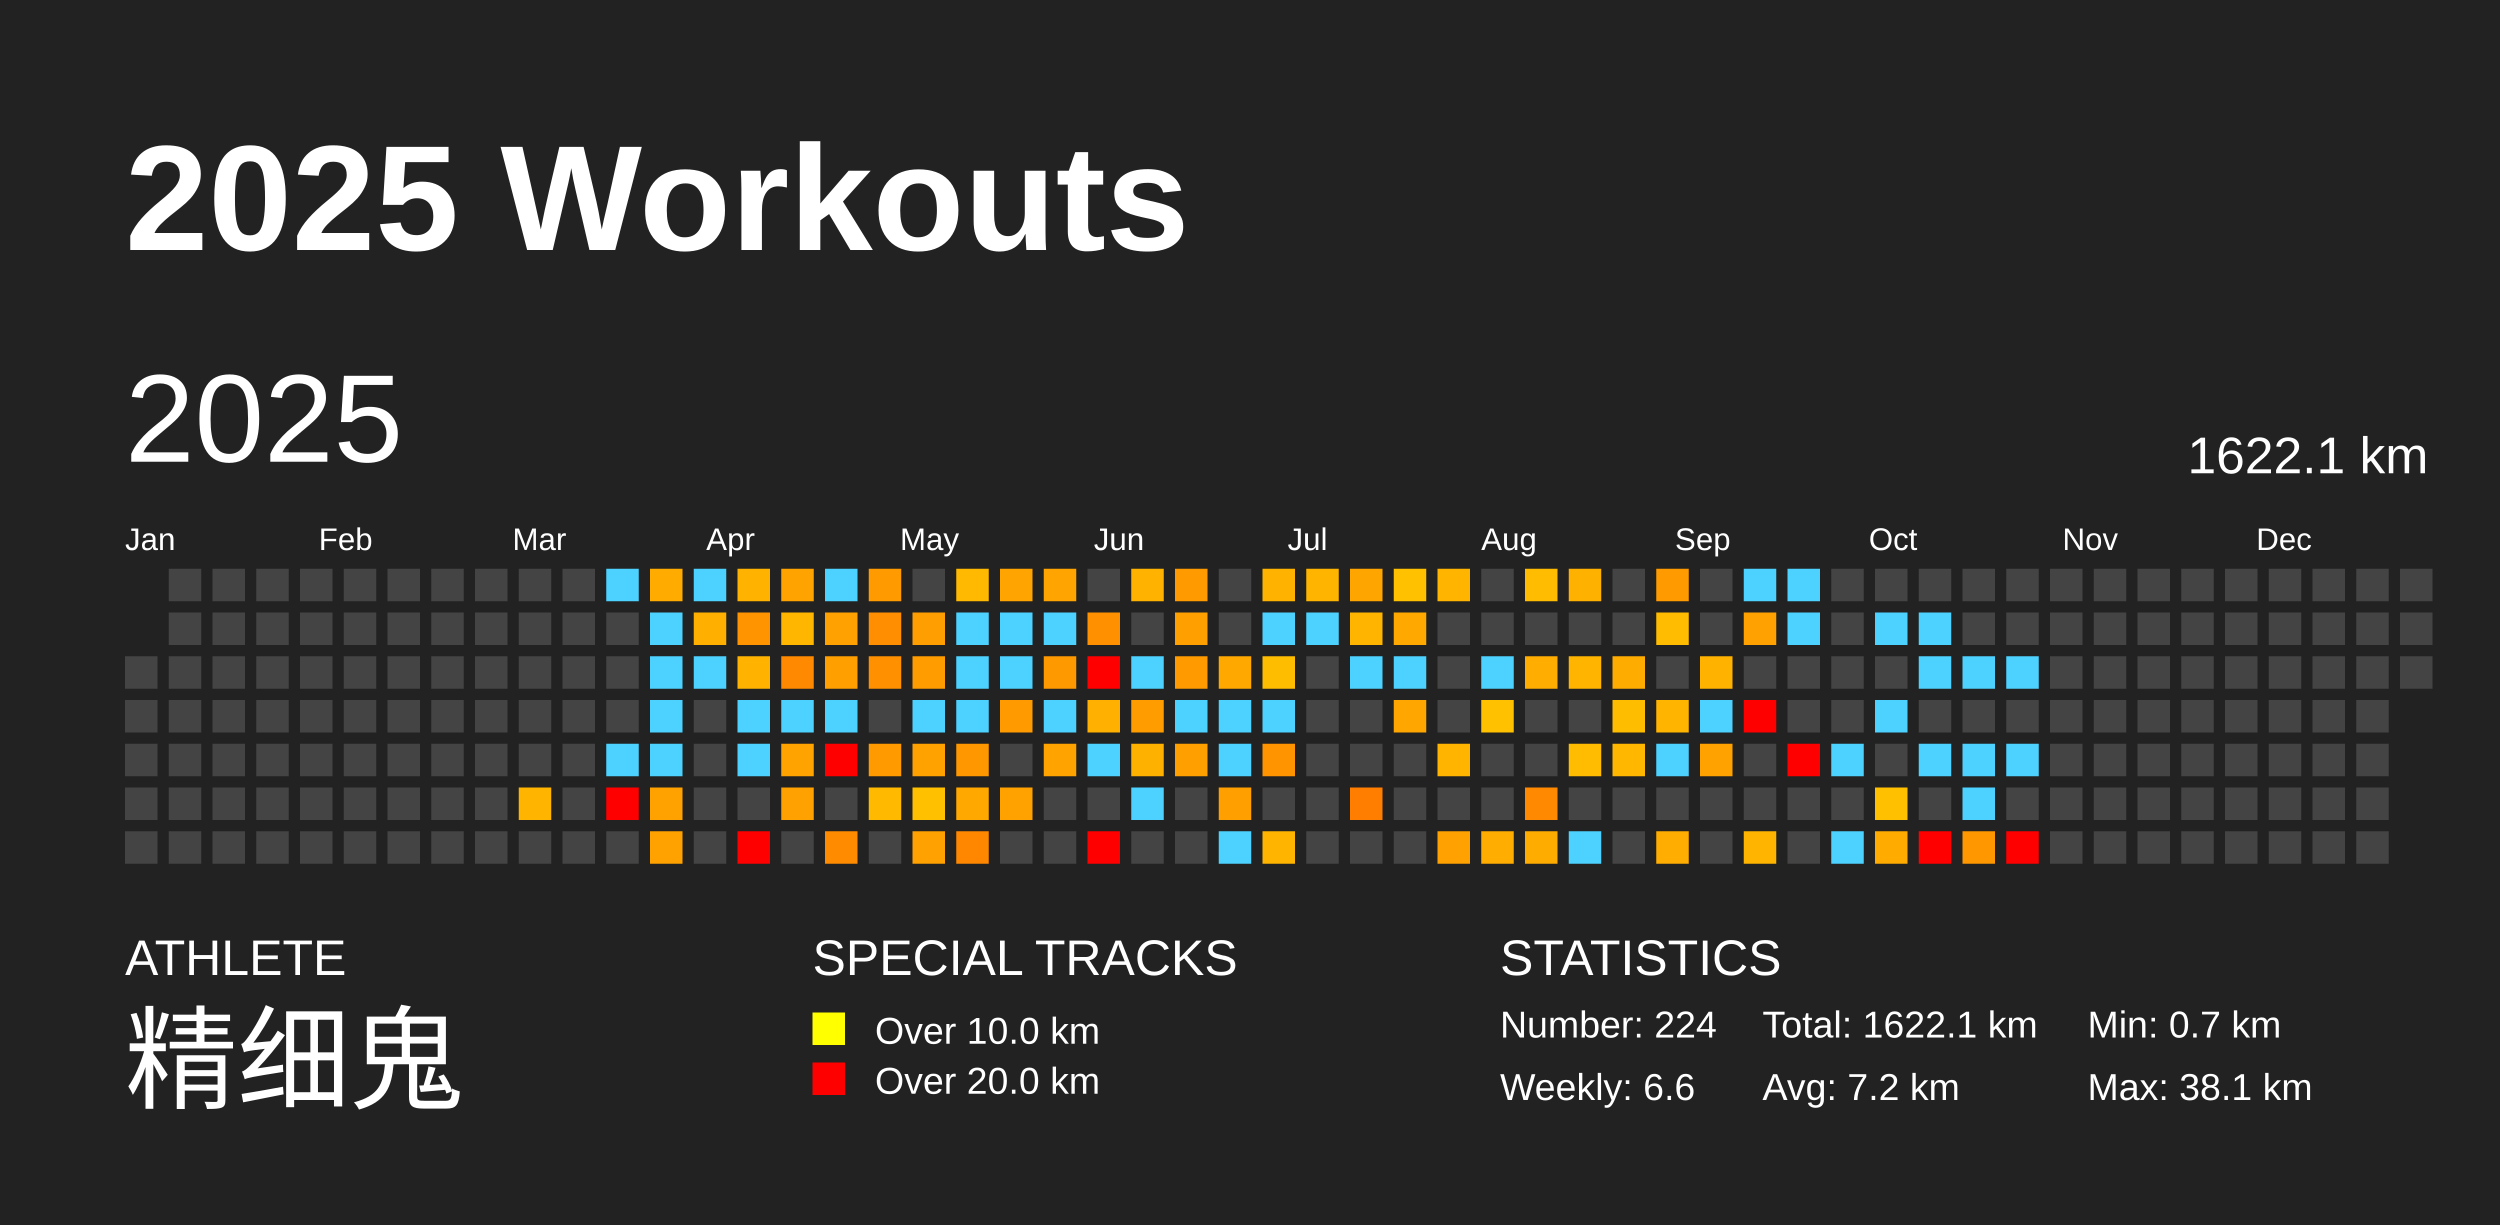
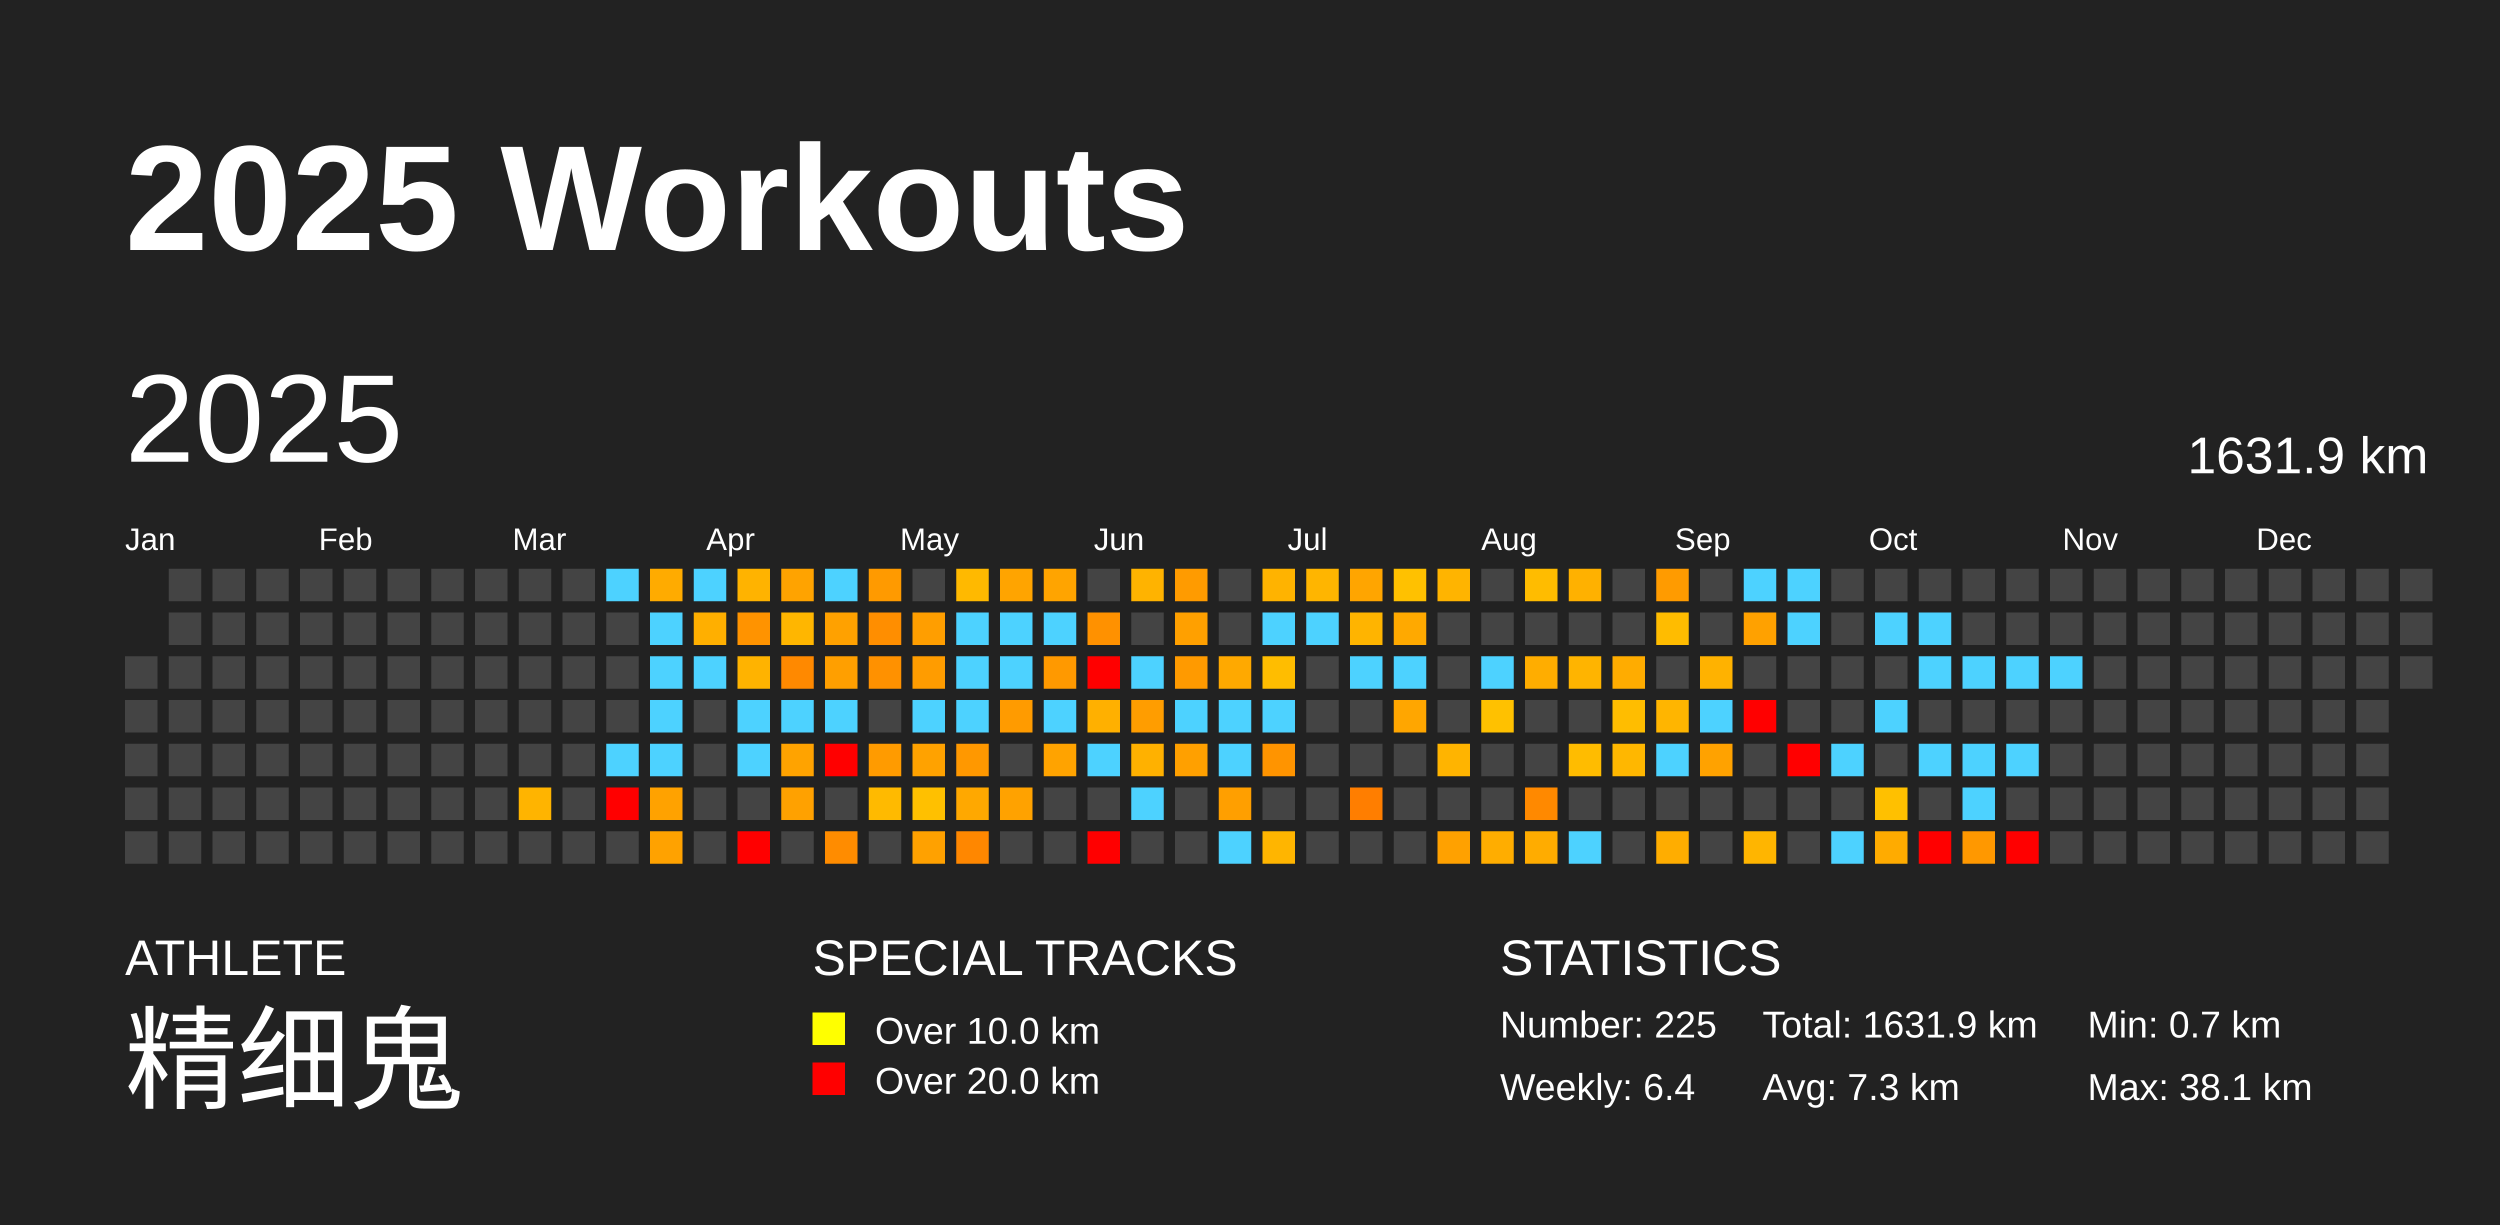
<svg xmlns="http://www.w3.org/2000/svg" baseProfile="full" height="98mm" version="1.1" viewBox="0,0,200,98" width="200mm">
  <defs />
  <rect fill="#222222" height="98" width="200" x="0" y="0" />
  <text fill="#FFFFFF" style="font-size:12px; font-family:Arial; font-weight:bold;" x="10" y="20">2025 Workouts</text>
  <text fill="#FFFFFF" style="font-size:4px; font-family:Arial" x="10" y="78">ATHLETE</text>
  <text fill="#FFFFFF" style="font-size:9px; font-family:Arial" x="10" y="88">精细鬼</text>
  <text fill="#FFFFFF" style="font-size:4px; font-family:Arial" x="65" y="78">SPECIAL TRACKS</text>
  <rect fill="yellow" height="2.6" width="2.6" x="65" y="81" />
  <text fill="#FFFFFF" style="font-size:3px; font-family:Arial" x="70" y="83.5">Over 10.0 km</text>
  <rect fill="red" height="2.6" width="2.6" x="65" y="85" />
  <text fill="#FFFFFF" style="font-size:3px; font-family:Arial" x="70" y="87.5">Over 20.0 km</text>
  <text fill="#FFFFFF" style="font-size:4px; font-family:Arial" x="120" y="78">STATISTICS</text>
-   <text fill="#FFFFFF" style="font-size:3px; font-family:Arial" x="120" y="83">Number: 224</text>
-   <text fill="#FFFFFF" style="font-size:3px; font-family:Arial" x="120" y="88">Weekly: 6.6</text>
-   <text fill="#FFFFFF" style="font-size:3px; font-family:Arial" x="141" y="83">Total: 1622.1 km</text>
-   <text fill="#FFFFFF" style="font-size:3px; font-family:Arial" x="141" y="88">Avg: 7.2 km</text>
+   <text fill="#FFFFFF" style="font-size:3px; font-family:Arial" x="120" y="83">Number: 225</text>
+   <text fill="#FFFFFF" style="font-size:3px; font-family:Arial" x="120" y="88">Weekly: 6.4</text>
+   <text fill="#FFFFFF" style="font-size:3px; font-family:Arial" x="141" y="83">Total: 1631.9 km</text>
+   <text fill="#FFFFFF" style="font-size:3px; font-family:Arial" x="141" y="88">Avg: 7.3 km</text>
  <text fill="#FFFFFF" style="font-size:3px; font-family:Arial" x="167" y="83">Min: 0.7 km</text>
  <text fill="#FFFFFF" style="font-size:3px; font-family:Arial" x="167" y="88">Max: 38.1 km</text>
  <text dominant-baseline="hanging" fill="#FFFFFF" style="font-size:10.0px; font-family:Arial;" x="10" y="30">2025</text>
-   <text dominant-baseline="hanging" fill="#FFFFFF" style="font-size:4.125px; font-family:Arial;" x="175" y="35">1622.1 km</text>
+   <text dominant-baseline="hanging" fill="#FFFFFF" style="font-size:4.125px; font-family:Arial;" x="175" y="35">1631.9 km</text>
  <text fill="#FFFFFF" style="font-size:2.5px; font-family:Arial" x="10.0" y="44">Jan</text>
  <text fill="#FFFFFF" style="font-size:2.5px; font-family:Arial" x="25.5" y="44">Feb</text>
  <text fill="#FFFFFF" style="font-size:2.5px; font-family:Arial" x="41.0" y="44">Mar</text>
  <text fill="#FFFFFF" style="font-size:2.5px; font-family:Arial" x="56.5" y="44">Apr</text>
  <text fill="#FFFFFF" style="font-size:2.5px; font-family:Arial" x="72.0" y="44">May</text>
  <text fill="#FFFFFF" style="font-size:2.5px; font-family:Arial" x="87.5" y="44">Jun</text>
  <text fill="#FFFFFF" style="font-size:2.5px; font-family:Arial" x="103.0" y="44">Jul</text>
  <text fill="#FFFFFF" style="font-size:2.5px; font-family:Arial" x="118.5" y="44">Aug</text>
  <text fill="#FFFFFF" style="font-size:2.5px; font-family:Arial" x="134.0" y="44">Sep</text>
  <text fill="#FFFFFF" style="font-size:2.5px; font-family:Arial" x="149.5" y="44">Oct</text>
  <text fill="#FFFFFF" style="font-size:2.5px; font-family:Arial" x="165.0" y="44">Nov</text>
  <text fill="#FFFFFF" style="font-size:2.5px; font-family:Arial" x="180.5" y="44">Dec</text>
  <rect fill="#444444" height="2.6" width="2.6" x="10.0" y="52.5" />
  <rect fill="#444444" height="2.6" width="2.6" x="10.0" y="56.0" />
  <rect fill="#444444" height="2.6" width="2.6" x="10.0" y="59.5" />
  <rect fill="#444444" height="2.6" width="2.6" x="10.0" y="63.0" />
  <rect fill="#444444" height="2.6" width="2.6" x="10.0" y="66.5" />
  <rect fill="#444444" height="2.6" width="2.6" x="13.5" y="45.5" />
  <rect fill="#444444" height="2.6" width="2.6" x="13.5" y="49.0" />
  <rect fill="#444444" height="2.6" width="2.6" x="13.5" y="52.5" />
  <rect fill="#444444" height="2.6" width="2.6" x="13.5" y="56.0" />
  <rect fill="#444444" height="2.6" width="2.6" x="13.5" y="59.5" />
  <rect fill="#444444" height="2.6" width="2.6" x="13.5" y="63.0" />
  <rect fill="#444444" height="2.6" width="2.6" x="13.5" y="66.5" />
  <rect fill="#444444" height="2.6" width="2.6" x="17.0" y="45.5" />
  <rect fill="#444444" height="2.6" width="2.6" x="17.0" y="49.0" />
  <rect fill="#444444" height="2.6" width="2.6" x="17.0" y="52.5" />
  <rect fill="#444444" height="2.6" width="2.6" x="17.0" y="56.0" />
  <rect fill="#444444" height="2.6" width="2.6" x="17.0" y="59.5" />
  <rect fill="#444444" height="2.6" width="2.6" x="17.0" y="63.0" />
  <rect fill="#444444" height="2.6" width="2.6" x="17.0" y="66.5" />
  <rect fill="#444444" height="2.6" width="2.6" x="20.5" y="45.5" />
  <rect fill="#444444" height="2.6" width="2.6" x="20.5" y="49.0" />
  <rect fill="#444444" height="2.6" width="2.6" x="20.5" y="52.5" />
  <rect fill="#444444" height="2.6" width="2.6" x="20.5" y="56.0" />
  <rect fill="#444444" height="2.6" width="2.6" x="20.5" y="59.5" />
  <rect fill="#444444" height="2.6" width="2.6" x="20.5" y="63.0" />
  <rect fill="#444444" height="2.6" width="2.6" x="20.5" y="66.5" />
  <rect fill="#444444" height="2.6" width="2.6" x="24.0" y="45.5" />
  <rect fill="#444444" height="2.6" width="2.6" x="24.0" y="49.0" />
  <rect fill="#444444" height="2.6" width="2.6" x="24.0" y="52.5" />
  <rect fill="#444444" height="2.6" width="2.6" x="24.0" y="56.0" />
  <rect fill="#444444" height="2.6" width="2.6" x="24.0" y="59.5" />
  <rect fill="#444444" height="2.6" width="2.6" x="24.0" y="63.0" />
  <rect fill="#444444" height="2.6" width="2.6" x="24.0" y="66.5" />
  <rect fill="#444444" height="2.6" width="2.6" x="27.5" y="45.5" />
  <rect fill="#444444" height="2.6" width="2.6" x="27.5" y="49.0" />
  <rect fill="#444444" height="2.6" width="2.6" x="27.5" y="52.5" />
  <rect fill="#444444" height="2.6" width="2.6" x="27.5" y="56.0" />
  <rect fill="#444444" height="2.6" width="2.6" x="27.5" y="59.5" />
  <rect fill="#444444" height="2.6" width="2.6" x="27.5" y="63.0" />
  <rect fill="#444444" height="2.6" width="2.6" x="27.5" y="66.5" />
  <rect fill="#444444" height="2.6" width="2.6" x="31.0" y="45.5" />
  <rect fill="#444444" height="2.6" width="2.6" x="31.0" y="49.0" />
  <rect fill="#444444" height="2.6" width="2.6" x="31.0" y="52.5" />
  <rect fill="#444444" height="2.6" width="2.6" x="31.0" y="56.0" />
  <rect fill="#444444" height="2.6" width="2.6" x="31.0" y="59.5" />
  <rect fill="#444444" height="2.6" width="2.6" x="31.0" y="63.0" />
  <rect fill="#444444" height="2.6" width="2.6" x="31.0" y="66.5" />
  <rect fill="#444444" height="2.6" width="2.6" x="34.5" y="45.5" />
  <rect fill="#444444" height="2.6" width="2.6" x="34.5" y="49.0" />
  <rect fill="#444444" height="2.6" width="2.6" x="34.5" y="52.5" />
  <rect fill="#444444" height="2.6" width="2.6" x="34.5" y="56.0" />
  <rect fill="#444444" height="2.6" width="2.6" x="34.5" y="59.5" />
  <rect fill="#444444" height="2.6" width="2.6" x="34.5" y="63.0" />
  <rect fill="#444444" height="2.6" width="2.6" x="34.5" y="66.5" />
  <rect fill="#444444" height="2.6" width="2.6" x="38.0" y="45.5" />
  <rect fill="#444444" height="2.6" width="2.6" x="38.0" y="49.0" />
  <rect fill="#444444" height="2.6" width="2.6" x="38.0" y="52.5" />
  <rect fill="#444444" height="2.6" width="2.6" x="38.0" y="56.0" />
  <rect fill="#444444" height="2.6" width="2.6" x="38.0" y="59.5" />
  <rect fill="#444444" height="2.6" width="2.6" x="38.0" y="63.0" />
  <rect fill="#444444" height="2.6" width="2.6" x="38.0" y="66.5" />
  <rect fill="#444444" height="2.6" width="2.6" x="41.5" y="45.5" />
  <rect fill="#444444" height="2.6" width="2.6" x="41.5" y="49.0" />
  <rect fill="#444444" height="2.6" width="2.6" x="41.5" y="52.5" />
  <rect fill="#444444" height="2.6" width="2.6" x="41.5" y="56.0" />
  <rect fill="#444444" height="2.6" width="2.6" x="41.5" y="59.5" />
  <rect fill="#ffb400" height="2.6" width="2.6" x="41.5" y="63.0" />
  <rect fill="#444444" height="2.6" width="2.6" x="41.5" y="66.5" />
  <rect fill="#444444" height="2.6" width="2.6" x="45.0" y="45.5" />
  <rect fill="#444444" height="2.6" width="2.6" x="45.0" y="49.0" />
  <rect fill="#444444" height="2.6" width="2.6" x="45.0" y="52.5" />
  <rect fill="#444444" height="2.6" width="2.6" x="45.0" y="56.0" />
  <rect fill="#444444" height="2.6" width="2.6" x="45.0" y="59.5" />
  <rect fill="#444444" height="2.6" width="2.6" x="45.0" y="63.0" />
  <rect fill="#444444" height="2.6" width="2.6" x="45.0" y="66.5" />
  <rect fill="#4dd2ff" height="2.6" width="2.6" x="48.5" y="45.5" />
  <rect fill="#444444" height="2.6" width="2.6" x="48.5" y="49.0" />
  <rect fill="#444444" height="2.6" width="2.6" x="48.5" y="52.5" />
  <rect fill="#444444" height="2.6" width="2.6" x="48.5" y="56.0" />
  <rect fill="#4dd2ff" height="2.6" width="2.6" x="48.5" y="59.5" />
  <rect fill="red" height="2.6" width="2.6" x="48.5" y="63.0" />
  <rect fill="#444444" height="2.6" width="2.6" x="48.5" y="66.5" />
  <rect fill="#ffab00" height="2.6" width="2.6" x="52.0" y="45.5" />
  <rect fill="#4dd2ff" height="2.6" width="2.6" x="52.0" y="49.0" />
  <rect fill="#4dd2ff" height="2.6" width="2.6" x="52.0" y="52.5" />
  <rect fill="#4dd2ff" height="2.6" width="2.6" x="52.0" y="56.0" />
  <rect fill="#4dd2ff" height="2.6" width="2.6" x="52.0" y="59.5" />
  <rect fill="#ffa200" height="2.6" width="2.6" x="52.0" y="63.0" />
  <rect fill="#ffa200" height="2.6" width="2.6" x="52.0" y="66.5" />
  <rect fill="#4dd2ff" height="2.6" width="2.6" x="55.5" y="45.5" />
  <rect fill="#ffaf00" height="2.6" width="2.6" x="55.5" y="49.0" />
  <rect fill="#4dd2ff" height="2.6" width="2.6" x="55.5" y="52.5" />
  <rect fill="#444444" height="2.6" width="2.6" x="55.5" y="56.0" />
  <rect fill="#444444" height="2.6" width="2.6" x="55.5" y="59.5" />
  <rect fill="#444444" height="2.6" width="2.6" x="55.5" y="63.0" />
  <rect fill="#444444" height="2.6" width="2.6" x="55.5" y="66.5" />
  <rect fill="#ffb300" height="2.6" width="2.6" x="59.0" y="45.5" />
  <rect fill="#ff9300" height="2.6" width="2.6" x="59.0" y="49.0" />
  <rect fill="#ffb300" height="2.6" width="2.6" x="59.0" y="52.5" />
  <rect fill="#4dd2ff" height="2.6" width="2.6" x="59.0" y="56.0" />
  <rect fill="#4dd2ff" height="2.6" width="2.6" x="59.0" y="59.5" />
  <rect fill="#444444" height="2.6" width="2.6" x="59.0" y="63.0" />
  <rect fill="red" height="2.6" width="2.6" x="59.0" y="66.5" />
  <rect fill="#ffa300" height="2.6" width="2.6" x="62.5" y="45.5" />
  <rect fill="#ffb600" height="2.6" width="2.6" x="62.5" y="49.0" />
  <rect fill="#ff8900" height="2.6" width="2.6" x="62.5" y="52.5" />
  <rect fill="#4dd2ff" height="2.6" width="2.6" x="62.5" y="56.0" />
  <rect fill="#ffa300" height="2.6" width="2.6" x="62.5" y="59.5" />
  <rect fill="#ffa100" height="2.6" width="2.6" x="62.5" y="63.0" />
  <rect fill="#444444" height="2.6" width="2.6" x="62.5" y="66.5" />
  <rect fill="#4dd2ff" height="2.6" width="2.6" x="66.0" y="45.5" />
  <rect fill="#ffa100" height="2.6" width="2.6" x="66.0" y="49.0" />
  <rect fill="#ff9f00" height="2.6" width="2.6" x="66.0" y="52.5" />
  <rect fill="#4dd2ff" height="2.6" width="2.6" x="66.0" y="56.0" />
  <rect fill="red" height="2.6" width="2.6" x="66.0" y="59.5" />
  <rect fill="#444444" height="2.6" width="2.6" x="66.0" y="63.0" />
  <rect fill="#ff8c00" height="2.6" width="2.6" x="66.0" y="66.5" />
  <rect fill="#ff9a00" height="2.6" width="2.6" x="69.5" y="45.5" />
  <rect fill="#ff8e00" height="2.6" width="2.6" x="69.5" y="49.0" />
  <rect fill="#ff9100" height="2.6" width="2.6" x="69.5" y="52.5" />
  <rect fill="#444444" height="2.6" width="2.6" x="69.5" y="56.0" />
  <rect fill="#ff9b00" height="2.6" width="2.6" x="69.5" y="59.5" />
  <rect fill="#ffba00" height="2.6" width="2.6" x="69.5" y="63.0" />
  <rect fill="#444444" height="2.6" width="2.6" x="69.5" y="66.5" />
  <rect fill="#444444" height="2.6" width="2.6" x="73.0" y="45.5" />
  <rect fill="#ff9e00" height="2.6" width="2.6" x="73.0" y="49.0" />
  <rect fill="#ff9c00" height="2.6" width="2.6" x="73.0" y="52.5" />
  <rect fill="#4dd2ff" height="2.6" width="2.6" x="73.0" y="56.0" />
  <rect fill="#ffa200" height="2.6" width="2.6" x="73.0" y="59.5" />
  <rect fill="#ffc000" height="2.6" width="2.6" x="73.0" y="63.0" />
  <rect fill="#ffa100" height="2.6" width="2.6" x="73.0" y="66.5" />
  <rect fill="#ffb900" height="2.6" width="2.6" x="76.5" y="45.5" />
  <rect fill="#4dd2ff" height="2.6" width="2.6" x="76.5" y="49.0" />
  <rect fill="#4dd2ff" height="2.6" width="2.6" x="76.5" y="52.5" />
  <rect fill="#4dd2ff" height="2.6" width="2.6" x="76.5" y="56.0" />
  <rect fill="#ff9800" height="2.6" width="2.6" x="76.5" y="59.5" />
  <rect fill="#ffa800" height="2.6" width="2.6" x="76.5" y="63.0" />
  <rect fill="#ff8700" height="2.6" width="2.6" x="76.5" y="66.5" />
  <rect fill="#ffa400" height="2.6" width="2.6" x="80.0" y="45.5" />
  <rect fill="#4dd2ff" height="2.6" width="2.6" x="80.0" y="49.0" />
  <rect fill="#4dd2ff" height="2.6" width="2.6" x="80.0" y="52.5" />
  <rect fill="#ff9b00" height="2.6" width="2.6" x="80.0" y="56.0" />
  <rect fill="#444444" height="2.6" width="2.6" x="80.0" y="59.5" />
  <rect fill="#ffa200" height="2.6" width="2.6" x="80.0" y="63.0" />
  <rect fill="#444444" height="2.6" width="2.6" x="80.0" y="66.5" />
  <rect fill="#ffa400" height="2.6" width="2.6" x="83.5" y="45.5" />
  <rect fill="#4dd2ff" height="2.6" width="2.6" x="83.5" y="49.0" />
  <rect fill="#ff9900" height="2.6" width="2.6" x="83.5" y="52.5" />
  <rect fill="#4dd2ff" height="2.6" width="2.6" x="83.5" y="56.0" />
  <rect fill="#ffa300" height="2.6" width="2.6" x="83.5" y="59.5" />
  <rect fill="#444444" height="2.6" width="2.6" x="83.5" y="63.0" />
  <rect fill="#444444" height="2.6" width="2.6" x="83.5" y="66.5" />
  <rect fill="#444444" height="2.6" width="2.6" x="87.0" y="45.5" />
  <rect fill="#ff9100" height="2.6" width="2.6" x="87.0" y="49.0" />
  <rect fill="red" height="2.6" width="2.6" x="87.0" y="52.5" />
  <rect fill="#ffb000" height="2.6" width="2.6" x="87.0" y="56.0" />
  <rect fill="#4dd2ff" height="2.6" width="2.6" x="87.0" y="59.5" />
  <rect fill="#444444" height="2.6" width="2.6" x="87.0" y="63.0" />
  <rect fill="red" height="2.6" width="2.6" x="87.0" y="66.5" />
  <rect fill="#ffb300" height="2.6" width="2.6" x="90.5" y="45.5" />
  <rect fill="#444444" height="2.6" width="2.6" x="90.5" y="49.0" />
  <rect fill="#4dd2ff" height="2.6" width="2.6" x="90.5" y="52.5" />
  <rect fill="#ff9d00" height="2.6" width="2.6" x="90.5" y="56.0" />
  <rect fill="#ffb100" height="2.6" width="2.6" x="90.5" y="59.5" />
  <rect fill="#4dd2ff" height="2.6" width="2.6" x="90.5" y="63.0" />
  <rect fill="#444444" height="2.6" width="2.6" x="90.5" y="66.5" />
  <rect fill="#ff9b00" height="2.6" width="2.6" x="94.0" y="45.5" />
  <rect fill="#ffa000" height="2.6" width="2.6" x="94.0" y="49.0" />
  <rect fill="#ff9a00" height="2.6" width="2.6" x="94.0" y="52.5" />
  <rect fill="#4dd2ff" height="2.6" width="2.6" x="94.0" y="56.0" />
  <rect fill="#ffa000" height="2.6" width="2.6" x="94.0" y="59.5" />
  <rect fill="#444444" height="2.6" width="2.6" x="94.0" y="63.0" />
  <rect fill="#444444" height="2.6" width="2.6" x="94.0" y="66.5" />
  <rect fill="#444444" height="2.6" width="2.6" x="97.5" y="45.5" />
  <rect fill="#444444" height="2.6" width="2.6" x="97.5" y="49.0" />
  <rect fill="#ffa900" height="2.6" width="2.6" x="97.5" y="52.5" />
  <rect fill="#4dd2ff" height="2.6" width="2.6" x="97.5" y="56.0" />
  <rect fill="#4dd2ff" height="2.6" width="2.6" x="97.5" y="59.5" />
  <rect fill="#ff9f00" height="2.6" width="2.6" x="97.5" y="63.0" />
  <rect fill="#4dd2ff" height="2.6" width="2.6" x="97.5" y="66.5" />
  <rect fill="#ffb300" height="2.6" width="2.6" x="101.0" y="45.5" />
  <rect fill="#4dd2ff" height="2.6" width="2.6" x="101.0" y="49.0" />
  <rect fill="#ffbd00" height="2.6" width="2.6" x="101.0" y="52.5" />
  <rect fill="#4dd2ff" height="2.6" width="2.6" x="101.0" y="56.0" />
  <rect fill="#ff9400" height="2.6" width="2.6" x="101.0" y="59.5" />
  <rect fill="#444444" height="2.6" width="2.6" x="101.0" y="63.0" />
  <rect fill="#ffb500" height="2.6" width="2.6" x="101.0" y="66.5" />
  <rect fill="#ffb500" height="2.6" width="2.6" x="104.5" y="45.5" />
  <rect fill="#4dd2ff" height="2.6" width="2.6" x="104.5" y="49.0" />
  <rect fill="#444444" height="2.6" width="2.6" x="104.5" y="52.5" />
  <rect fill="#444444" height="2.6" width="2.6" x="104.5" y="56.0" />
  <rect fill="#444444" height="2.6" width="2.6" x="104.5" y="59.5" />
  <rect fill="#444444" height="2.6" width="2.6" x="104.5" y="63.0" />
  <rect fill="#444444" height="2.6" width="2.6" x="104.5" y="66.5" />
  <rect fill="#ffa500" height="2.6" width="2.6" x="108.0" y="45.5" />
  <rect fill="#ffb400" height="2.6" width="2.6" x="108.0" y="49.0" />
  <rect fill="#4dd2ff" height="2.6" width="2.6" x="108.0" y="52.5" />
  <rect fill="#444444" height="2.6" width="2.6" x="108.0" y="56.0" />
  <rect fill="#444444" height="2.6" width="2.6" x="108.0" y="59.5" />
  <rect fill="#ff7e00" height="2.6" width="2.6" x="108.0" y="63.0" />
  <rect fill="#444444" height="2.6" width="2.6" x="108.0" y="66.5" />
  <rect fill="#ffc100" height="2.6" width="2.6" x="111.5" y="45.5" />
  <rect fill="#ffa900" height="2.6" width="2.6" x="111.5" y="49.0" />
  <rect fill="#4dd2ff" height="2.6" width="2.6" x="111.5" y="52.5" />
  <rect fill="#ffa600" height="2.6" width="2.6" x="111.5" y="56.0" />
  <rect fill="#444444" height="2.6" width="2.6" x="111.5" y="59.5" />
  <rect fill="#444444" height="2.6" width="2.6" x="111.5" y="63.0" />
  <rect fill="#444444" height="2.6" width="2.6" x="111.5" y="66.5" />
  <rect fill="#ffb400" height="2.6" width="2.6" x="115.0" y="45.5" />
  <rect fill="#444444" height="2.6" width="2.6" x="115.0" y="49.0" />
  <rect fill="#444444" height="2.6" width="2.6" x="115.0" y="52.5" />
  <rect fill="#444444" height="2.6" width="2.6" x="115.0" y="56.0" />
  <rect fill="#ffb400" height="2.6" width="2.6" x="115.0" y="59.5" />
  <rect fill="#444444" height="2.6" width="2.6" x="115.0" y="63.0" />
  <rect fill="#ffa100" height="2.6" width="2.6" x="115.0" y="66.5" />
  <rect fill="#444444" height="2.6" width="2.6" x="118.5" y="45.5" />
  <rect fill="#444444" height="2.6" width="2.6" x="118.5" y="49.0" />
  <rect fill="#4dd2ff" height="2.6" width="2.6" x="118.5" y="52.5" />
  <rect fill="#ffc100" height="2.6" width="2.6" x="118.5" y="56.0" />
  <rect fill="#444444" height="2.6" width="2.6" x="118.5" y="59.5" />
  <rect fill="#444444" height="2.6" width="2.6" x="118.5" y="63.0" />
  <rect fill="#ffad00" height="2.6" width="2.6" x="118.5" y="66.5" />
  <rect fill="#ffbc00" height="2.6" width="2.6" x="122.0" y="45.5" />
  <rect fill="#444444" height="2.6" width="2.6" x="122.0" y="49.0" />
  <rect fill="#ffad00" height="2.6" width="2.6" x="122.0" y="52.5" />
  <rect fill="#444444" height="2.6" width="2.6" x="122.0" y="56.0" />
  <rect fill="#444444" height="2.6" width="2.6" x="122.0" y="59.5" />
  <rect fill="#ff8900" height="2.6" width="2.6" x="122.0" y="63.0" />
  <rect fill="#ffac00" height="2.6" width="2.6" x="122.0" y="66.5" />
  <rect fill="#ffb100" height="2.6" width="2.6" x="125.5" y="45.5" />
  <rect fill="#444444" height="2.6" width="2.6" x="125.5" y="49.0" />
  <rect fill="#ffb400" height="2.6" width="2.6" x="125.5" y="52.5" />
  <rect fill="#444444" height="2.6" width="2.6" x="125.5" y="56.0" />
  <rect fill="#ffbc00" height="2.6" width="2.6" x="125.5" y="59.5" />
  <rect fill="#444444" height="2.6" width="2.6" x="125.5" y="63.0" />
  <rect fill="#4dd2ff" height="2.6" width="2.6" x="125.5" y="66.5" />
  <rect fill="#444444" height="2.6" width="2.6" x="129.0" y="45.5" />
  <rect fill="#444444" height="2.6" width="2.6" x="129.0" y="49.0" />
  <rect fill="#ffac00" height="2.6" width="2.6" x="129.0" y="52.5" />
  <rect fill="#ffbd00" height="2.6" width="2.6" x="129.0" y="56.0" />
  <rect fill="#ffb700" height="2.6" width="2.6" x="129.0" y="59.5" />
  <rect fill="#444444" height="2.6" width="2.6" x="129.0" y="63.0" />
  <rect fill="#444444" height="2.6" width="2.6" x="129.0" y="66.5" />
  <rect fill="#ff9b00" height="2.6" width="2.6" x="132.5" y="45.5" />
  <rect fill="#ffbc00" height="2.6" width="2.6" x="132.5" y="49.0" />
  <rect fill="#444444" height="2.6" width="2.6" x="132.5" y="52.5" />
  <rect fill="#ffb500" height="2.6" width="2.6" x="132.5" y="56.0" />
  <rect fill="#4dd2ff" height="2.6" width="2.6" x="132.5" y="59.5" />
  <rect fill="#444444" height="2.6" width="2.6" x="132.5" y="63.0" />
  <rect fill="#ffad00" height="2.6" width="2.6" x="132.5" y="66.5" />
  <rect fill="#444444" height="2.6" width="2.6" x="136.0" y="45.5" />
  <rect fill="#444444" height="2.6" width="2.6" x="136.0" y="49.0" />
  <rect fill="#ffb200" height="2.6" width="2.6" x="136.0" y="52.5" />
  <rect fill="#4dd2ff" height="2.6" width="2.6" x="136.0" y="56.0" />
  <rect fill="#ffa200" height="2.6" width="2.6" x="136.0" y="59.5" />
  <rect fill="#444444" height="2.6" width="2.6" x="136.0" y="63.0" />
  <rect fill="#444444" height="2.6" width="2.6" x="136.0" y="66.5" />
  <rect fill="#4dd2ff" height="2.6" width="2.6" x="139.5" y="45.5" />
  <rect fill="#ffa100" height="2.6" width="2.6" x="139.5" y="49.0" />
  <rect fill="#444444" height="2.6" width="2.6" x="139.5" y="52.5" />
  <rect fill="red" height="2.6" width="2.6" x="139.5" y="56.0" />
  <rect fill="#444444" height="2.6" width="2.6" x="139.5" y="59.5" />
  <rect fill="#444444" height="2.6" width="2.6" x="139.5" y="63.0" />
  <rect fill="#ffb500" height="2.6" width="2.6" x="139.5" y="66.5" />
  <rect fill="#4dd2ff" height="2.6" width="2.6" x="143.0" y="45.5" />
  <rect fill="#4dd2ff" height="2.6" width="2.6" x="143.0" y="49.0" />
  <rect fill="#444444" height="2.6" width="2.6" x="143.0" y="52.5" />
  <rect fill="#444444" height="2.6" width="2.6" x="143.0" y="56.0" />
  <rect fill="red" height="2.6" width="2.6" x="143.0" y="59.5" />
  <rect fill="#444444" height="2.6" width="2.6" x="143.0" y="63.0" />
  <rect fill="#444444" height="2.6" width="2.6" x="143.0" y="66.5" />
  <rect fill="#444444" height="2.6" width="2.6" x="146.5" y="45.5" />
  <rect fill="#444444" height="2.6" width="2.6" x="146.5" y="49.0" />
  <rect fill="#444444" height="2.6" width="2.6" x="146.5" y="52.5" />
  <rect fill="#444444" height="2.6" width="2.6" x="146.5" y="56.0" />
  <rect fill="#4dd2ff" height="2.6" width="2.6" x="146.5" y="59.5" />
  <rect fill="#444444" height="2.6" width="2.6" x="146.5" y="63.0" />
  <rect fill="#4dd2ff" height="2.6" width="2.6" x="146.5" y="66.5" />
  <rect fill="#444444" height="2.6" width="2.6" x="150.0" y="45.5" />
  <rect fill="#4dd2ff" height="2.6" width="2.6" x="150.0" y="49.0" />
  <rect fill="#444444" height="2.6" width="2.6" x="150.0" y="52.5" />
  <rect fill="#4dd2ff" height="2.6" width="2.6" x="150.0" y="56.0" />
  <rect fill="#444444" height="2.6" width="2.6" x="150.0" y="59.5" />
  <rect fill="#ffc000" height="2.6" width="2.6" x="150.0" y="63.0" />
  <rect fill="#ffab00" height="2.6" width="2.6" x="150.0" y="66.5" />
  <rect fill="#444444" height="2.6" width="2.6" x="153.5" y="45.5" />
  <rect fill="#4dd2ff" height="2.6" width="2.6" x="153.5" y="49.0" />
  <rect fill="#4dd2ff" height="2.6" width="2.6" x="153.5" y="52.5" />
  <rect fill="#444444" height="2.6" width="2.6" x="153.5" y="56.0" />
  <rect fill="#4dd2ff" height="2.6" width="2.6" x="153.5" y="59.5" />
  <rect fill="#444444" height="2.6" width="2.6" x="153.5" y="63.0" />
  <rect fill="red" height="2.6" width="2.6" x="153.5" y="66.5" />
  <rect fill="#444444" height="2.6" width="2.6" x="157.0" y="45.5" />
  <rect fill="#444444" height="2.6" width="2.6" x="157.0" y="49.0" />
  <rect fill="#4dd2ff" height="2.6" width="2.6" x="157.0" y="52.5" />
  <rect fill="#444444" height="2.6" width="2.6" x="157.0" y="56.0" />
  <rect fill="#4dd2ff" height="2.6" width="2.6" x="157.0" y="59.5" />
  <rect fill="#4dd2ff" height="2.6" width="2.6" x="157.0" y="63.0" />
  <rect fill="#ff9800" height="2.6" width="2.6" x="157.0" y="66.5" />
  <rect fill="#444444" height="2.6" width="2.6" x="160.5" y="45.5" />
  <rect fill="#444444" height="2.6" width="2.6" x="160.5" y="49.0" />
  <rect fill="#4dd2ff" height="2.6" width="2.6" x="160.5" y="52.5" />
  <rect fill="#444444" height="2.6" width="2.6" x="160.5" y="56.0" />
  <rect fill="#4dd2ff" height="2.6" width="2.6" x="160.5" y="59.5" />
  <rect fill="#444444" height="2.6" width="2.6" x="160.5" y="63.0" />
  <rect fill="red" height="2.6" width="2.6" x="160.5" y="66.5" />
  <rect fill="#444444" height="2.6" width="2.6" x="164.0" y="45.5" />
  <rect fill="#444444" height="2.6" width="2.6" x="164.0" y="49.0" />
-   <rect fill="#444444" height="2.6" width="2.6" x="164.0" y="52.5" />
+   <rect fill="#4dd2ff" height="2.6" width="2.6" x="164.0" y="52.5" />
  <rect fill="#444444" height="2.6" width="2.6" x="164.0" y="56.0" />
  <rect fill="#444444" height="2.6" width="2.6" x="164.0" y="59.5" />
  <rect fill="#444444" height="2.6" width="2.6" x="164.0" y="63.0" />
  <rect fill="#444444" height="2.6" width="2.6" x="164.0" y="66.5" />
  <rect fill="#444444" height="2.6" width="2.6" x="167.5" y="45.5" />
  <rect fill="#444444" height="2.6" width="2.6" x="167.5" y="49.0" />
  <rect fill="#444444" height="2.6" width="2.6" x="167.5" y="52.5" />
  <rect fill="#444444" height="2.6" width="2.6" x="167.5" y="56.0" />
  <rect fill="#444444" height="2.6" width="2.6" x="167.5" y="59.5" />
  <rect fill="#444444" height="2.6" width="2.6" x="167.5" y="63.0" />
  <rect fill="#444444" height="2.6" width="2.6" x="167.5" y="66.5" />
  <rect fill="#444444" height="2.6" width="2.6" x="171.0" y="45.5" />
  <rect fill="#444444" height="2.6" width="2.6" x="171.0" y="49.0" />
  <rect fill="#444444" height="2.6" width="2.6" x="171.0" y="52.5" />
  <rect fill="#444444" height="2.6" width="2.6" x="171.0" y="56.0" />
  <rect fill="#444444" height="2.6" width="2.6" x="171.0" y="59.5" />
  <rect fill="#444444" height="2.6" width="2.6" x="171.0" y="63.0" />
  <rect fill="#444444" height="2.6" width="2.6" x="171.0" y="66.5" />
  <rect fill="#444444" height="2.6" width="2.6" x="174.5" y="45.5" />
  <rect fill="#444444" height="2.6" width="2.6" x="174.5" y="49.0" />
  <rect fill="#444444" height="2.6" width="2.6" x="174.5" y="52.5" />
  <rect fill="#444444" height="2.6" width="2.6" x="174.5" y="56.0" />
  <rect fill="#444444" height="2.6" width="2.6" x="174.5" y="59.5" />
  <rect fill="#444444" height="2.6" width="2.6" x="174.5" y="63.0" />
  <rect fill="#444444" height="2.6" width="2.6" x="174.5" y="66.5" />
  <rect fill="#444444" height="2.6" width="2.6" x="178.0" y="45.5" />
  <rect fill="#444444" height="2.6" width="2.6" x="178.0" y="49.0" />
  <rect fill="#444444" height="2.6" width="2.6" x="178.0" y="52.5" />
  <rect fill="#444444" height="2.6" width="2.6" x="178.0" y="56.0" />
  <rect fill="#444444" height="2.6" width="2.6" x="178.0" y="59.5" />
  <rect fill="#444444" height="2.6" width="2.6" x="178.0" y="63.0" />
  <rect fill="#444444" height="2.6" width="2.6" x="178.0" y="66.5" />
  <rect fill="#444444" height="2.6" width="2.6" x="181.5" y="45.5" />
  <rect fill="#444444" height="2.6" width="2.6" x="181.5" y="49.0" />
  <rect fill="#444444" height="2.6" width="2.6" x="181.5" y="52.5" />
  <rect fill="#444444" height="2.6" width="2.6" x="181.5" y="56.0" />
  <rect fill="#444444" height="2.6" width="2.6" x="181.5" y="59.5" />
  <rect fill="#444444" height="2.6" width="2.6" x="181.5" y="63.0" />
  <rect fill="#444444" height="2.6" width="2.6" x="181.5" y="66.5" />
  <rect fill="#444444" height="2.6" width="2.6" x="185.0" y="45.5" />
  <rect fill="#444444" height="2.6" width="2.6" x="185.0" y="49.0" />
  <rect fill="#444444" height="2.6" width="2.6" x="185.0" y="52.5" />
  <rect fill="#444444" height="2.6" width="2.6" x="185.0" y="56.0" />
  <rect fill="#444444" height="2.6" width="2.6" x="185.0" y="59.5" />
  <rect fill="#444444" height="2.6" width="2.6" x="185.0" y="63.0" />
  <rect fill="#444444" height="2.6" width="2.6" x="185.0" y="66.5" />
  <rect fill="#444444" height="2.6" width="2.6" x="188.5" y="45.5" />
  <rect fill="#444444" height="2.6" width="2.6" x="188.5" y="49.0" />
  <rect fill="#444444" height="2.6" width="2.6" x="188.5" y="52.5" />
  <rect fill="#444444" height="2.6" width="2.6" x="188.5" y="56.0" />
  <rect fill="#444444" height="2.6" width="2.6" x="188.5" y="59.5" />
  <rect fill="#444444" height="2.6" width="2.6" x="188.5" y="63.0" />
  <rect fill="#444444" height="2.6" width="2.6" x="188.5" y="66.5" />
  <rect fill="#444444" height="2.6" width="2.6" x="192.0" y="45.5" />
  <rect fill="#444444" height="2.6" width="2.6" x="192.0" y="49.0" />
  <rect fill="#444444" height="2.6" width="2.6" x="192.0" y="52.5" />
</svg>
